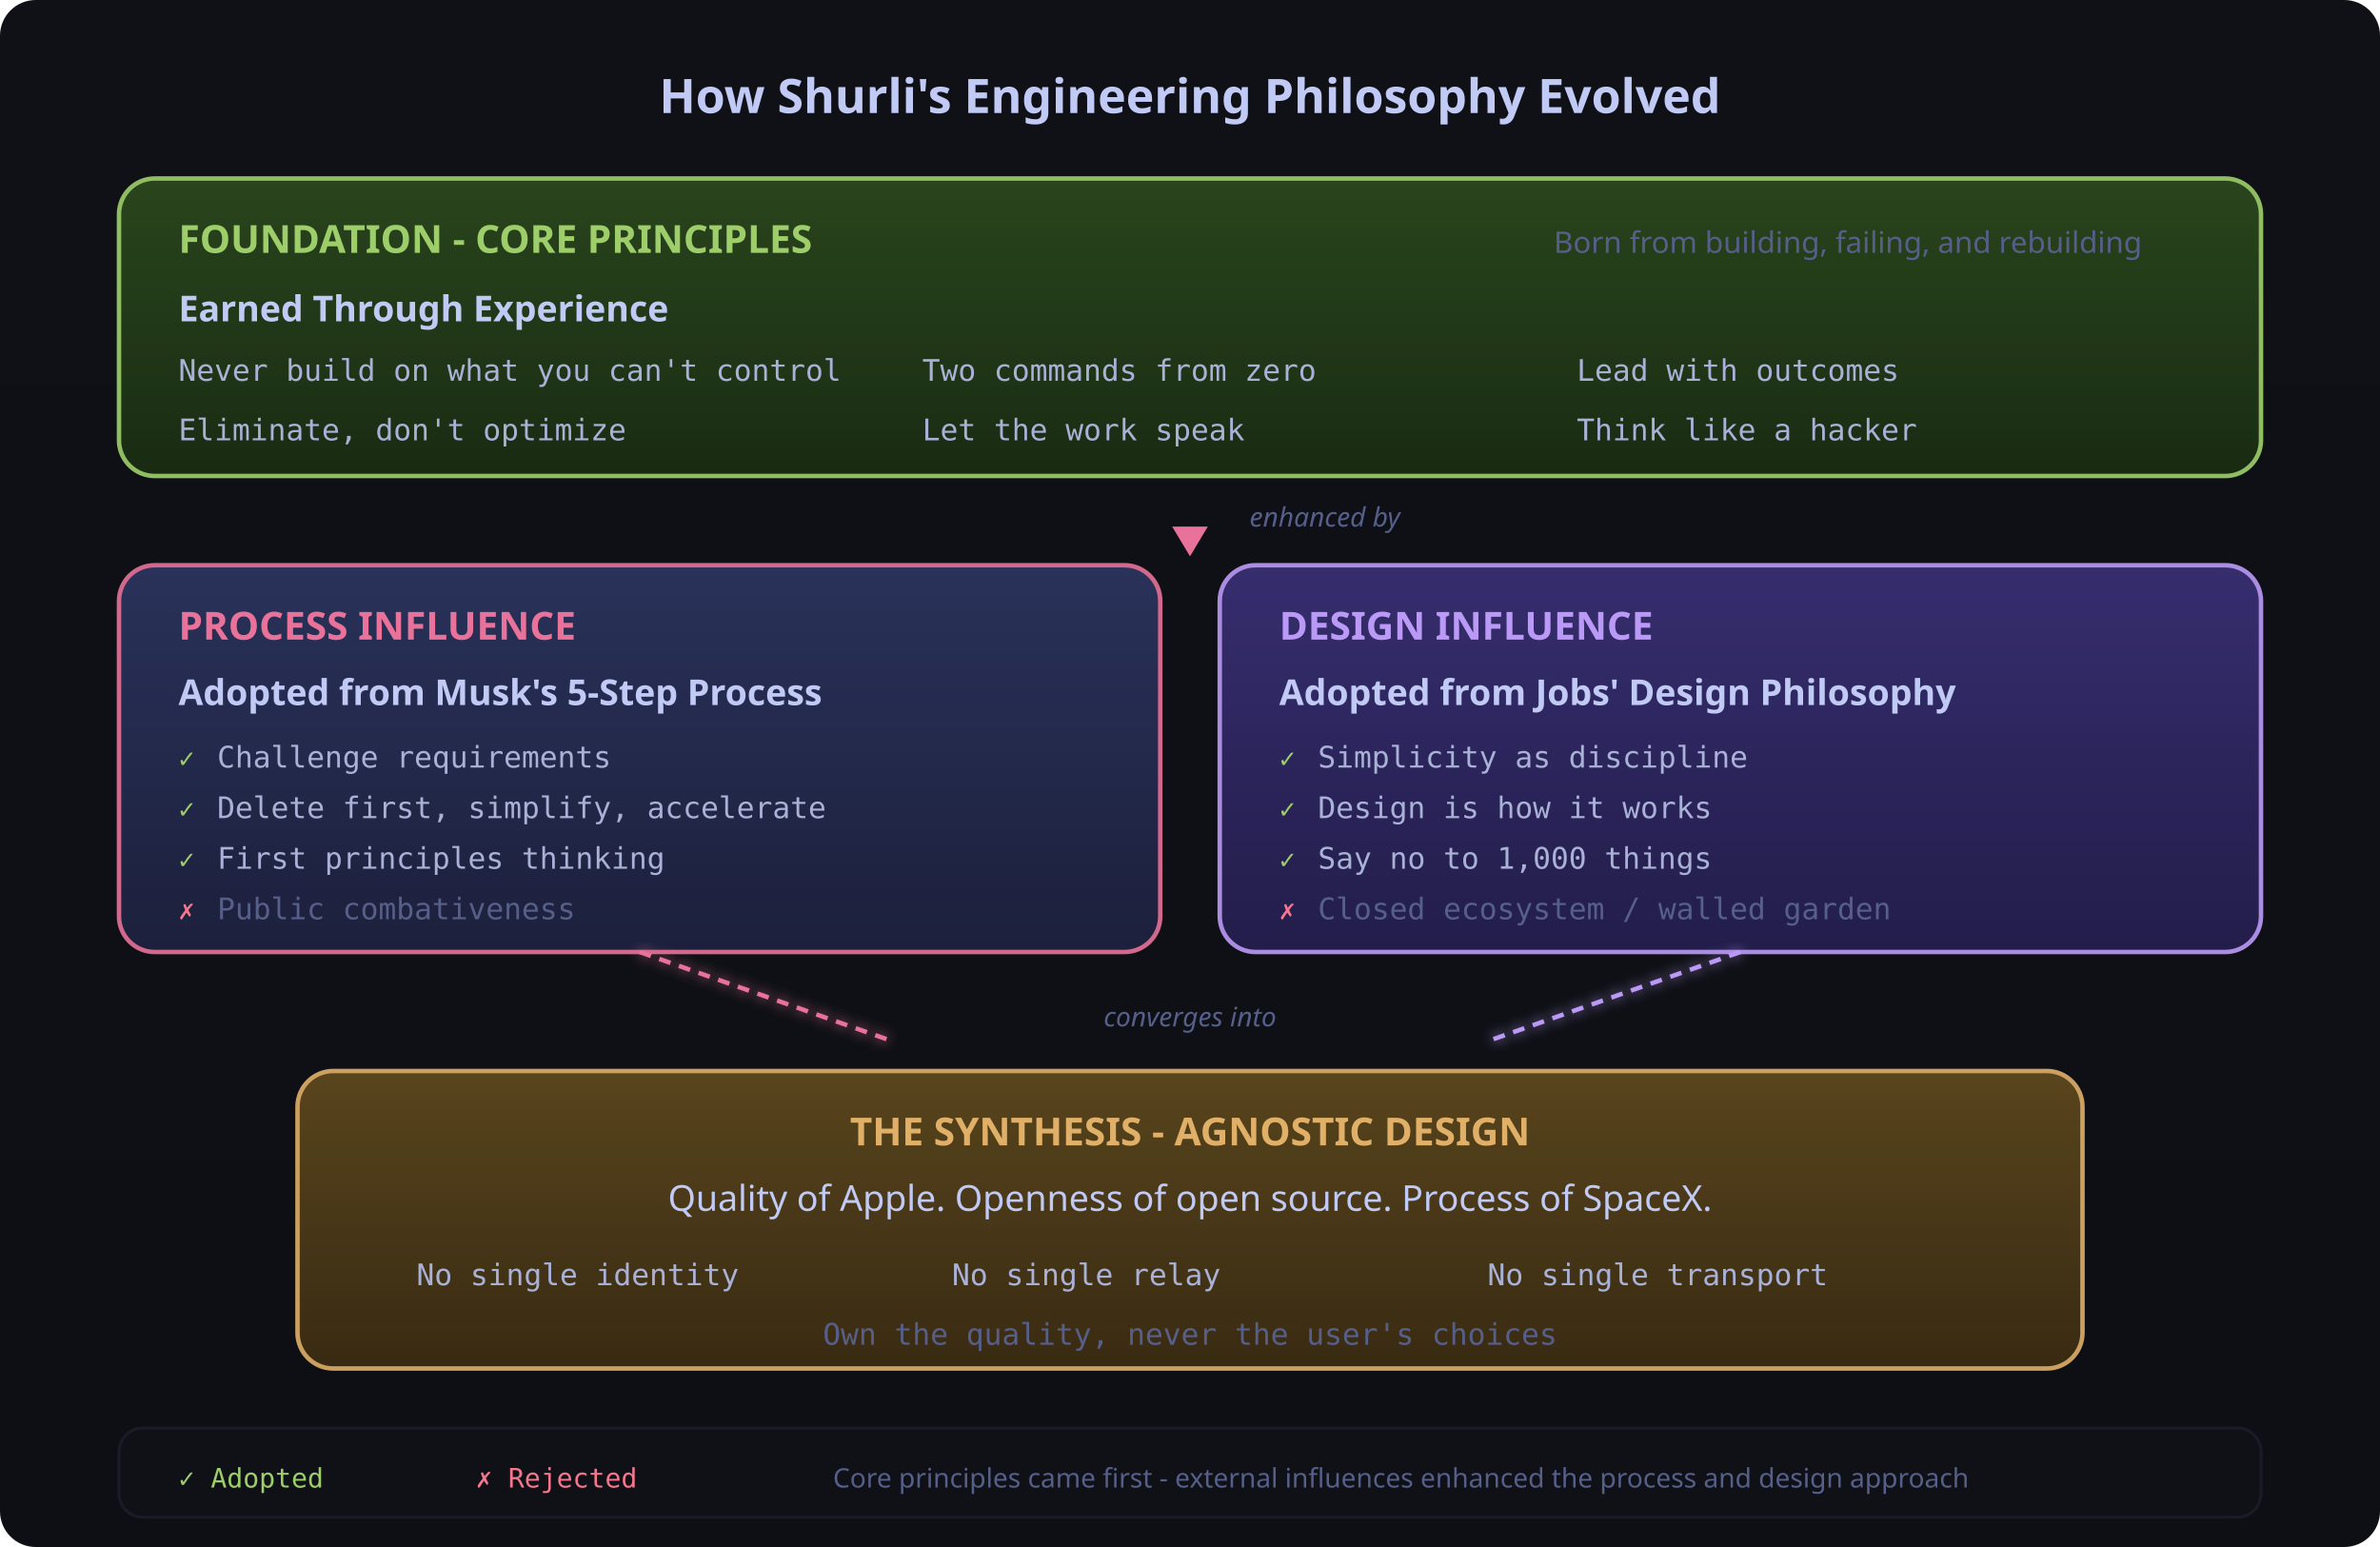
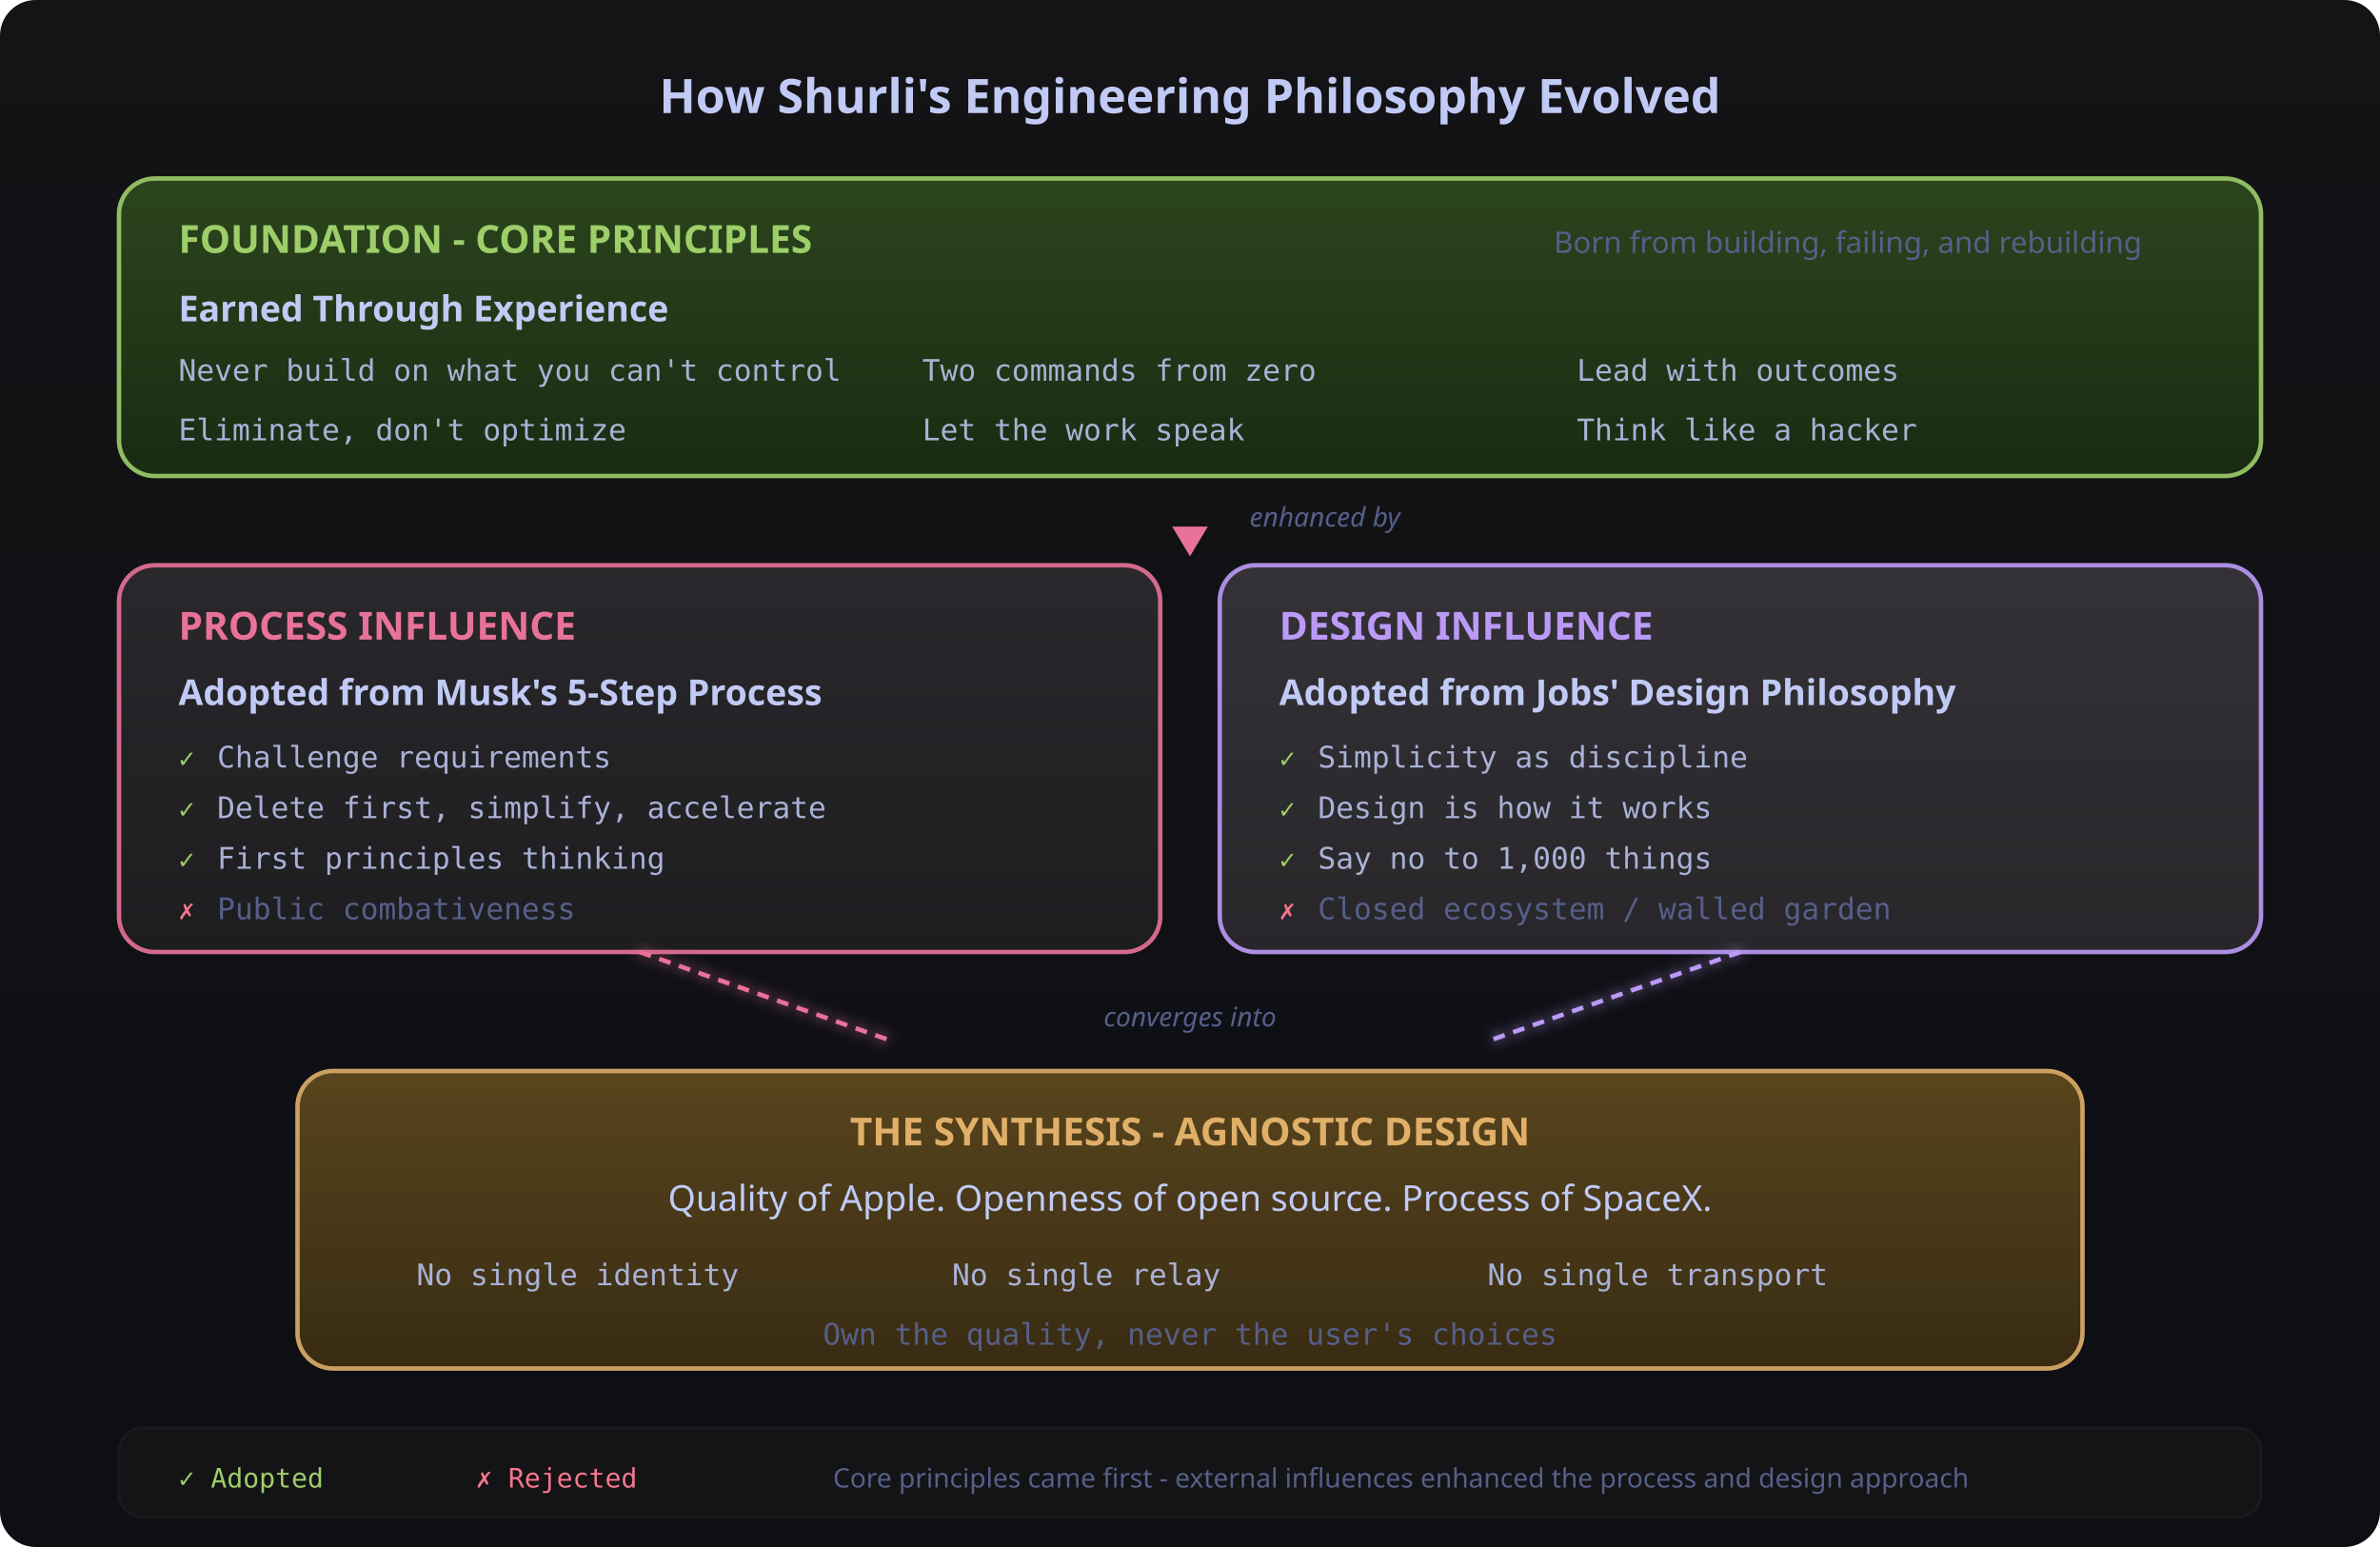
<svg xmlns="http://www.w3.org/2000/svg" viewBox="0 0 800 520">
  <defs>
    <linearGradient id="bgGrad" x1="0%" y1="0%" x2="0%" y2="100%">
-       <stop offset="0%" style="stop-color:#0f1117" />
+       <stop offset="0%" style="stop-color:#141316" />
      <stop offset="100%" style="stop-color:#0d0f14" />
    </linearGradient>
    <linearGradient id="layer1Grad" x1="0%" y1="0%" x2="0%" y2="100%">
      <stop offset="0%" style="stop-color:#2d4a1e" />
      <stop offset="100%" style="stop-color:#1a2e12" />
    </linearGradient>
    <linearGradient id="layer2Grad" x1="0%" y1="0%" x2="0%" y2="100%">
-       <stop offset="0%" style="stop-color:#2d3561" />
-       <stop offset="100%" style="stop-color:#1e2140" />
+       <stop offset="0%" style="stop-color:#2c2a2e" />
+       <stop offset="100%" style="stop-color:#1e1d20" />
    </linearGradient>
    <linearGradient id="layer3Grad" x1="0%" y1="0%" x2="0%" y2="100%">
-       <stop offset="0%" style="stop-color:#3b3078" />
-       <stop offset="100%" style="stop-color:#251e50" />
+       <stop offset="0%" style="stop-color:#38353b" />
+       <stop offset="100%" style="stop-color:#2a282c" />
    </linearGradient>
    <linearGradient id="agnosticGrad" x1="0%" y1="0%" x2="0%" y2="100%">
      <stop offset="0%" style="stop-color:#614a1e" />
      <stop offset="100%" style="stop-color:#3d2e12" />
    </linearGradient>
    <filter id="glow">
      <feGaussianBlur stdDeviation="3" result="blur" />
      <feMerge>
        <feMergeNode in="blur" />
        <feMergeNode in="SourceGraphic" />
      </feMerge>
    </filter>
    <filter id="softGlow">
      <feGaussianBlur stdDeviation="2" result="blur" />
      <feMerge>
        <feMergeNode in="blur" />
        <feMergeNode in="SourceGraphic" />
      </feMerge>
    </filter>
  </defs>
  <rect width="800" height="520" fill="url(#bgGrad)" rx="12" />
  <text x="400" y="38" text-anchor="middle" fill="#c0caf5" font-family="system-ui, sans-serif" font-size="16" font-weight="600">How Shurli's Engineering Philosophy Evolved</text>
  <rect x="40" y="60" width="720" height="100" rx="12" fill="url(#layer1Grad)" stroke="#9ece6a" stroke-width="1.5" opacity="0.9" />
  <text x="60" y="85" fill="#9ece6a" font-family="system-ui, sans-serif" font-size="13" font-weight="600">FOUNDATION - CORE PRINCIPLES</text>
  <text x="720" y="85" text-anchor="end" fill="#565f89" font-family="system-ui, sans-serif" font-size="10">Born from building, failing, and rebuilding</text>
  <text x="60" y="108" fill="#c0caf5" font-family="system-ui, sans-serif" font-size="12" font-weight="600">Earned Through Experience</text>
  <text x="60" y="128" fill="#a9b1d6" font-family="SF Mono, monospace" font-size="10">Never build on what you can't control</text>
  <text x="310" y="128" fill="#a9b1d6" font-family="SF Mono, monospace" font-size="10">Two commands from zero</text>
  <text x="530" y="128" fill="#a9b1d6" font-family="SF Mono, monospace" font-size="10">Lead with outcomes</text>
  <text x="60" y="148" fill="#a9b1d6" font-family="SF Mono, monospace" font-size="10">Eliminate, don't optimize</text>
  <text x="310" y="148" fill="#a9b1d6" font-family="SF Mono, monospace" font-size="10">Let the work speak</text>
  <text x="530" y="148" fill="#a9b1d6" font-family="SF Mono, monospace" font-size="10">Think like a hacker</text>
  <line x1="400" y1="160" x2="400" y2="180" stroke="#e8729a" stroke-width="1.5" filter="url(#softGlow)" />
  <polygon points="394,177 400,187 406,177" fill="#e8729a" />
  <text x="420" y="177" fill="#565f89" font-family="system-ui, sans-serif" font-size="9" font-style="italic">enhanced by</text>
  <rect x="40" y="190" width="350" height="130" rx="12" fill="url(#layer2Grad)" stroke="#e8729a" stroke-width="1.5" opacity="0.9" />
  <text x="60" y="215" fill="#e8729a" font-family="system-ui, sans-serif" font-size="13" font-weight="600">PROCESS INFLUENCE</text>
  <text x="60" y="237" fill="#c0caf5" font-family="system-ui, sans-serif" font-size="12" font-weight="600">Adopted from Musk's 5-Step Process</text>
  <text x="60" y="258" fill="#9ece6a" font-family="SF Mono, monospace" font-size="9">✓</text>
  <text x="73" y="258" fill="#a9b1d6" font-family="SF Mono, monospace" font-size="10">Challenge requirements</text>
  <text x="60" y="275" fill="#9ece6a" font-family="SF Mono, monospace" font-size="9">✓</text>
  <text x="73" y="275" fill="#a9b1d6" font-family="SF Mono, monospace" font-size="10">Delete first, simplify, accelerate</text>
  <text x="60" y="292" fill="#9ece6a" font-family="SF Mono, monospace" font-size="9">✓</text>
  <text x="73" y="292" fill="#a9b1d6" font-family="SF Mono, monospace" font-size="10">First principles thinking</text>
  <text x="60" y="309" fill="#f7768e" font-family="SF Mono, monospace" font-size="9">✗</text>
  <text x="73" y="309" fill="#565f89" font-family="SF Mono, monospace" font-size="10">Public combativeness</text>
  <rect x="410" y="190" width="350" height="130" rx="12" fill="url(#layer3Grad)" stroke="#bb9af7" stroke-width="1.5" opacity="0.9" />
  <text x="430" y="215" fill="#bb9af7" font-family="system-ui, sans-serif" font-size="13" font-weight="600">DESIGN INFLUENCE</text>
  <text x="430" y="237" fill="#c0caf5" font-family="system-ui, sans-serif" font-size="12" font-weight="600">Adopted from Jobs' Design Philosophy</text>
  <text x="430" y="258" fill="#9ece6a" font-family="SF Mono, monospace" font-size="9">✓</text>
  <text x="443" y="258" fill="#a9b1d6" font-family="SF Mono, monospace" font-size="10">Simplicity as discipline</text>
  <text x="430" y="275" fill="#9ece6a" font-family="SF Mono, monospace" font-size="9">✓</text>
  <text x="443" y="275" fill="#a9b1d6" font-family="SF Mono, monospace" font-size="10">Design is how it works</text>
  <text x="430" y="292" fill="#9ece6a" font-family="SF Mono, monospace" font-size="9">✓</text>
  <text x="443" y="292" fill="#a9b1d6" font-family="SF Mono, monospace" font-size="10">Say no to 1,000 things</text>
  <text x="430" y="309" fill="#f7768e" font-family="SF Mono, monospace" font-size="9">✗</text>
  <text x="443" y="309" fill="#565f89" font-family="SF Mono, monospace" font-size="10">Closed ecosystem / walled garden</text>
  <line x1="215" y1="320" x2="300" y2="350" stroke="#e8729a" stroke-width="1.5" stroke-dasharray="4,3" filter="url(#softGlow)" />
  <line x1="585" y1="320" x2="500" y2="350" stroke="#bb9af7" stroke-width="1.5" stroke-dasharray="4,3" filter="url(#softGlow)" />
  <text x="400" y="345" text-anchor="middle" fill="#565f89" font-family="system-ui, sans-serif" font-size="9" font-style="italic">converges into</text>
  <rect x="100" y="360" width="600" height="100" rx="12" fill="url(#agnosticGrad)" stroke="#e0af68" stroke-width="1.5" opacity="0.9" />
  <text x="400" y="385" text-anchor="middle" fill="#e0af68" font-family="system-ui, sans-serif" font-size="13" font-weight="600">THE SYNTHESIS - AGNOSTIC DESIGN</text>
  <text x="400" y="407" text-anchor="middle" fill="#c0caf5" font-family="system-ui, sans-serif" font-size="12">Quality of Apple. Openness of open source. Process of SpaceX.</text>
  <text x="140" y="432" fill="#a9b1d6" font-family="SF Mono, monospace" font-size="10">No single identity</text>
  <text x="320" y="432" fill="#a9b1d6" font-family="SF Mono, monospace" font-size="10">No single relay</text>
  <text x="500" y="432" fill="#a9b1d6" font-family="SF Mono, monospace" font-size="10">No single transport</text>
  <text x="400" y="452" text-anchor="middle" fill="#565f89" font-family="SF Mono, monospace" font-size="10">Own the quality, never the user's choices</text>
-   <rect x="40" y="480" width="720" height="30" rx="8" fill="#0f1117" stroke="#1a1b26" stroke-width="1" />
+   <rect x="40" y="480" width="720" height="30" rx="8" fill="#141316" stroke="#1a191c" stroke-width="1" />
  <text x="60" y="500" fill="#9ece6a" font-family="SF Mono, monospace" font-size="9">✓ Adopted</text>
  <text x="160" y="500" fill="#f7768e" font-family="SF Mono, monospace" font-size="9">✗ Rejected</text>
  <text x="280" y="500" fill="#565f89" font-family="system-ui, sans-serif" font-size="9">Core principles came first - external influences enhanced the process and design approach</text>
</svg>
